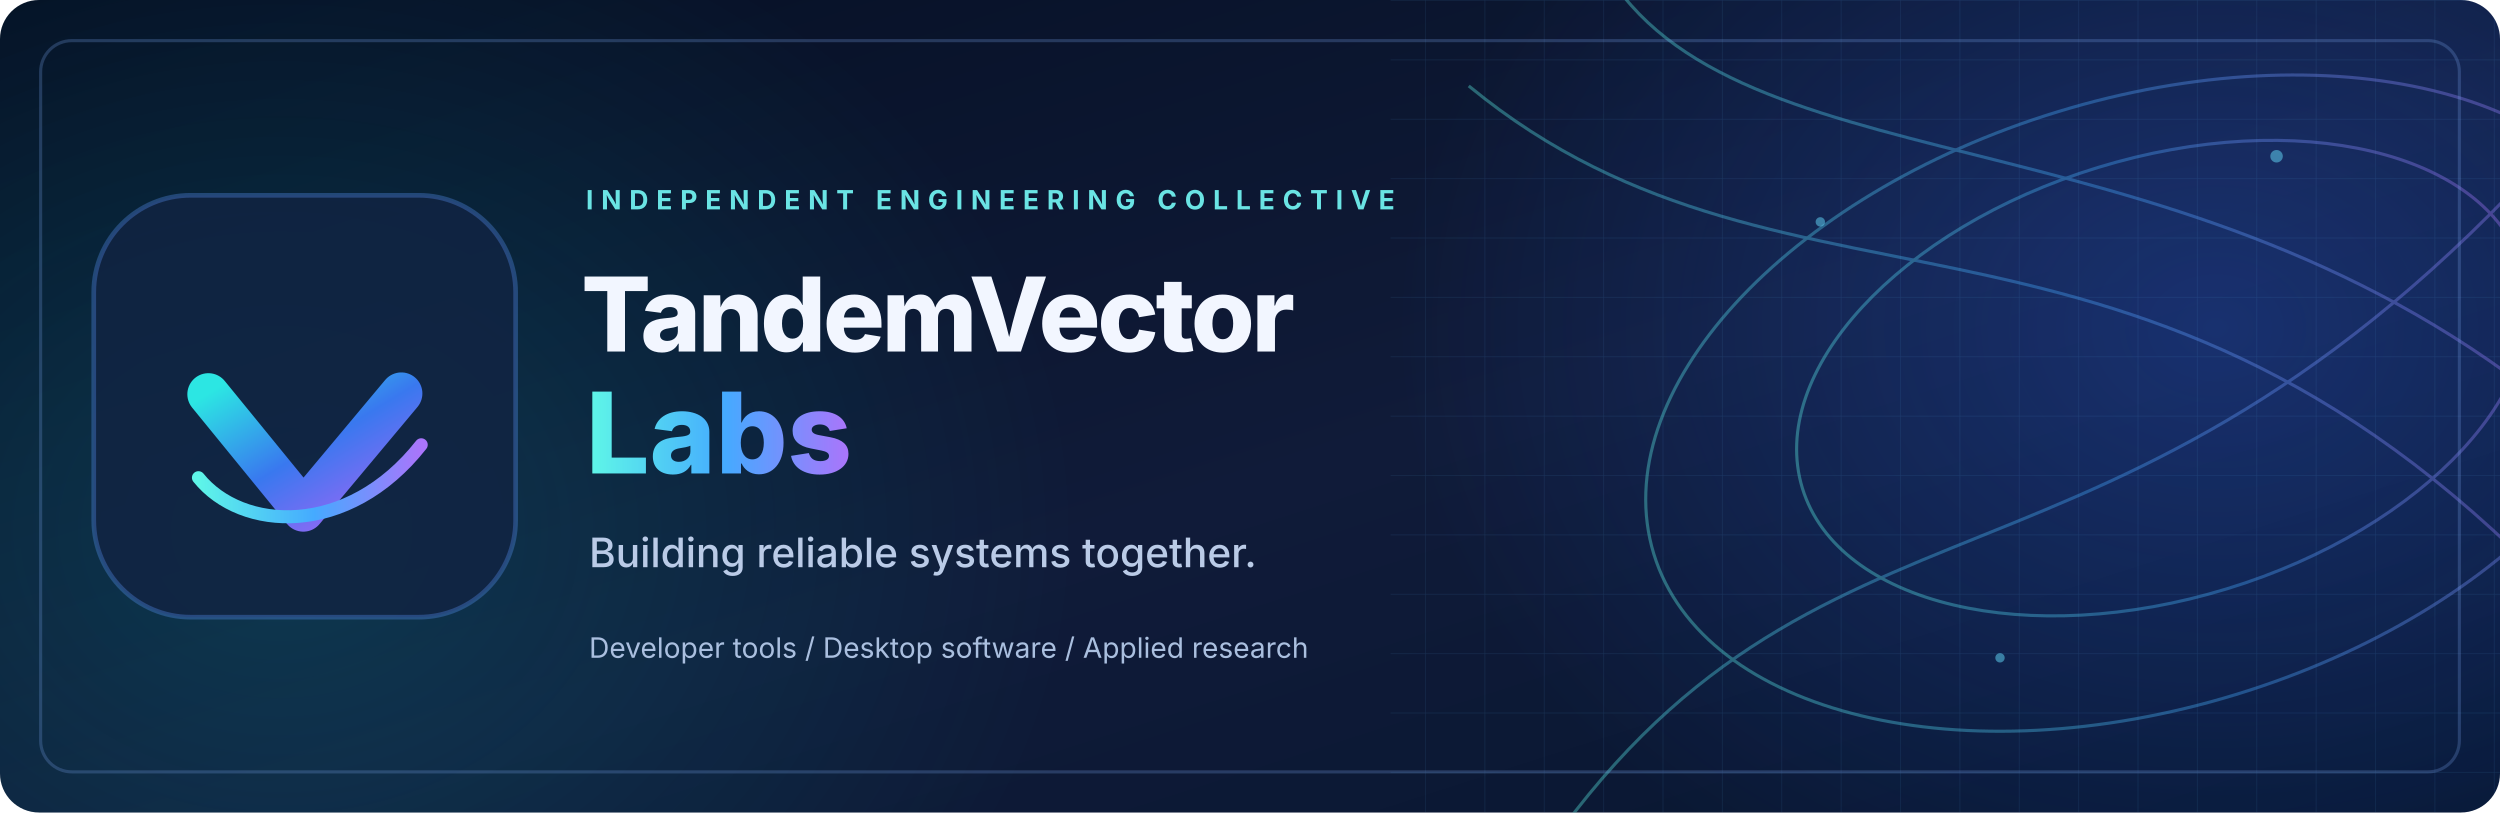
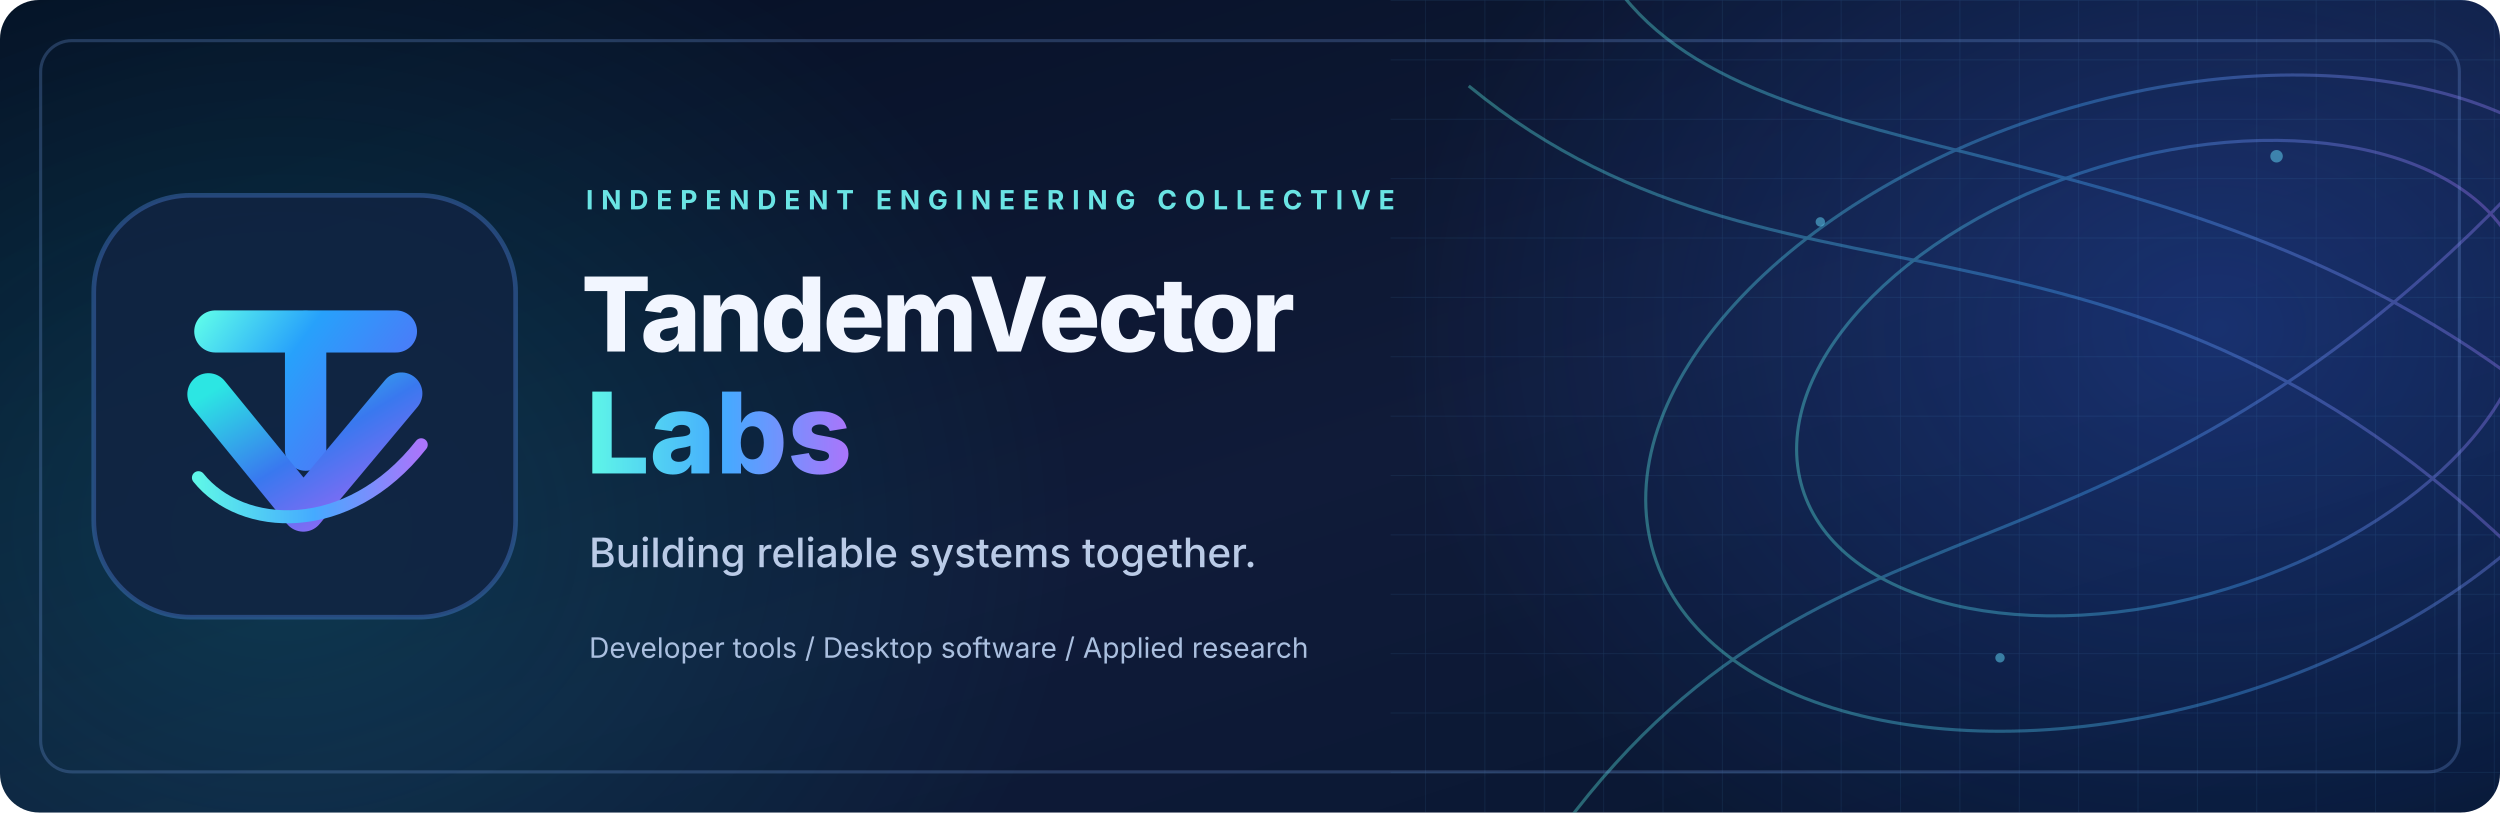
<svg xmlns="http://www.w3.org/2000/svg" viewBox="0 0 1600 520" role="img" aria-label="TandemVector Labs, building reliable systems together">
  <defs>
    <linearGradient id="bg" x1="0" y1="0" x2="1" y2="1">
      <stop stop-color="#050f23" />
      <stop offset=".55" stop-color="#101b39" />
      <stop offset="1" stop-color="#071630" />
    </linearGradient>
    <radialGradient id="aura">
      <stop stop-color="#336bff" stop-opacity=".28" />
      <stop offset="1" stop-color="#296dff" stop-opacity="0" />
    </radialGradient>
    <radialGradient id="aqua">
      <stop stop-color="#09dddf" stop-opacity=".16" />
      <stop offset="1" stop-color="#00dcdb" stop-opacity="0" />
    </radialGradient>
    <linearGradient id="accent">
      <stop stop-color="#5ef5e8" />
      <stop offset=".52" stop-color="#45aaff" />
      <stop offset="1" stop-color="#aa75fb" />
    </linearGradient>
-     <linearGradient id="t" x1="0" y1="0" x2="1" y2="1">
+     <linearGradient id="t" gradientUnits="userSpaceOnUse" x1="110" y1="110" x2="360" y2="292">
      <stop stop-color="#5cf8eb" />
      <stop offset=".4" stop-color="#27a1fb" />
      <stop offset="1" stop-color="#5b6af7" />
    </linearGradient>
    <linearGradient id="v" x1="0" y1="0" x2="1" y2="1">
      <stop stop-color="#2ce6e3" />
      <stop offset=".5" stop-color="#3978ef" />
      <stop offset="1" stop-color="#a066f6" />
    </linearGradient>
    <pattern id="mesh" width="38" height="38" patternUnits="userSpaceOnUse">
      <path d="M38 0H0V38" fill="none" stroke="#5aabe9" stroke-width=".7" opacity=".15" />
    </pattern>
    <clipPath id="inside">
      <rect width="1600" height="520" rx="25" />
    </clipPath>
  </defs>
  <g clip-path="url(#inside)">
    <rect width="1600" height="520" fill="url(#bg)" />
    <ellipse cx="1420" cy="210" rx="530" ry="410" fill="url(#aura)" />
    <ellipse cx="180" cy="340" rx="510" ry="430" fill="url(#aqua)" />
    <path d="M890 0H1600V520H890Z" fill="url(#mesh)" />
    <g stroke="url(#accent)" stroke-width="2" opacity=".36" fill="none">
      <path d="M1030 -15C1120 125 1410 66 1650 275" />
      <path d="M940 55C1150 228 1380 90 1660 405" />
      <path d="M1000 530C1180 288 1370 406 1660 65" />
      <ellipse cx="1374" cy="258" rx="330" ry="195" transform="rotate(-17 1374 258)" />
      <ellipse cx="1384" cy="242" rx="241" ry="141" transform="rotate(-17 1384 242)" />
    </g>
    <g fill="#63d9fa" opacity=".5">
      <circle cx="1165" cy="142" r="3" />
      <circle cx="1457" cy="100" r="4" />
      <circle cx="1280" cy="421" r="3" />
    </g>
    <rect x="60" y="125" width="270" height="270" rx="62" fill="#112342" opacity=".85" stroke="#578ff0" stroke-opacity=".4" stroke-width="3" />
    <g transform="translate(78 145) scale(.49)" fill="none" stroke-linecap="round" stroke-linejoin="round">
      <path d="M122 137H358" stroke="url(#t)" stroke-width="55" />
      <path d="M240 137V292" stroke="url(#t)" stroke-width="54" />
      <path d="M113 219L237 371L365 218" stroke="url(#v)" stroke-width="55" />
      <path d="M100 328C156 398 295 407 391 285" stroke="url(#accent)" stroke-width="17" />
    </g>
    <g font-family="Inter,Segoe UI,Arial,sans-serif">
      <text x="375" y="134" font-size="17" letter-spacing="5" font-weight="700" fill="#6ae4e4">INDEPENDENT ENGINEERING COLLECTIVE</text>
      <text x="372" y="225" font-size="66" font-weight="800" fill="#f2f6ff" letter-spacing="-2">TandemVector</text>
      <text x="375" y="303" font-size="72" font-weight="800" fill="url(#accent)">Labs</text>
      <text x="377" y="363" font-size="26" font-weight="500" fill="#bacbe7">Building reliable systems together.</text>
      <text x="377" y="421" font-size="18" fill="#aabfdf">Developer tools  /  Desktop software  /  Applied research</text>
    </g>
    <path d="M376 447H880" stroke="url(#accent)" stroke-width="3" opacity=".82" />
    <rect x="26" y="26" width="1548" height="468" rx="20" fill="none" stroke="#739de2" stroke-opacity=".27" stroke-width="2" />
  </g>
</svg>
